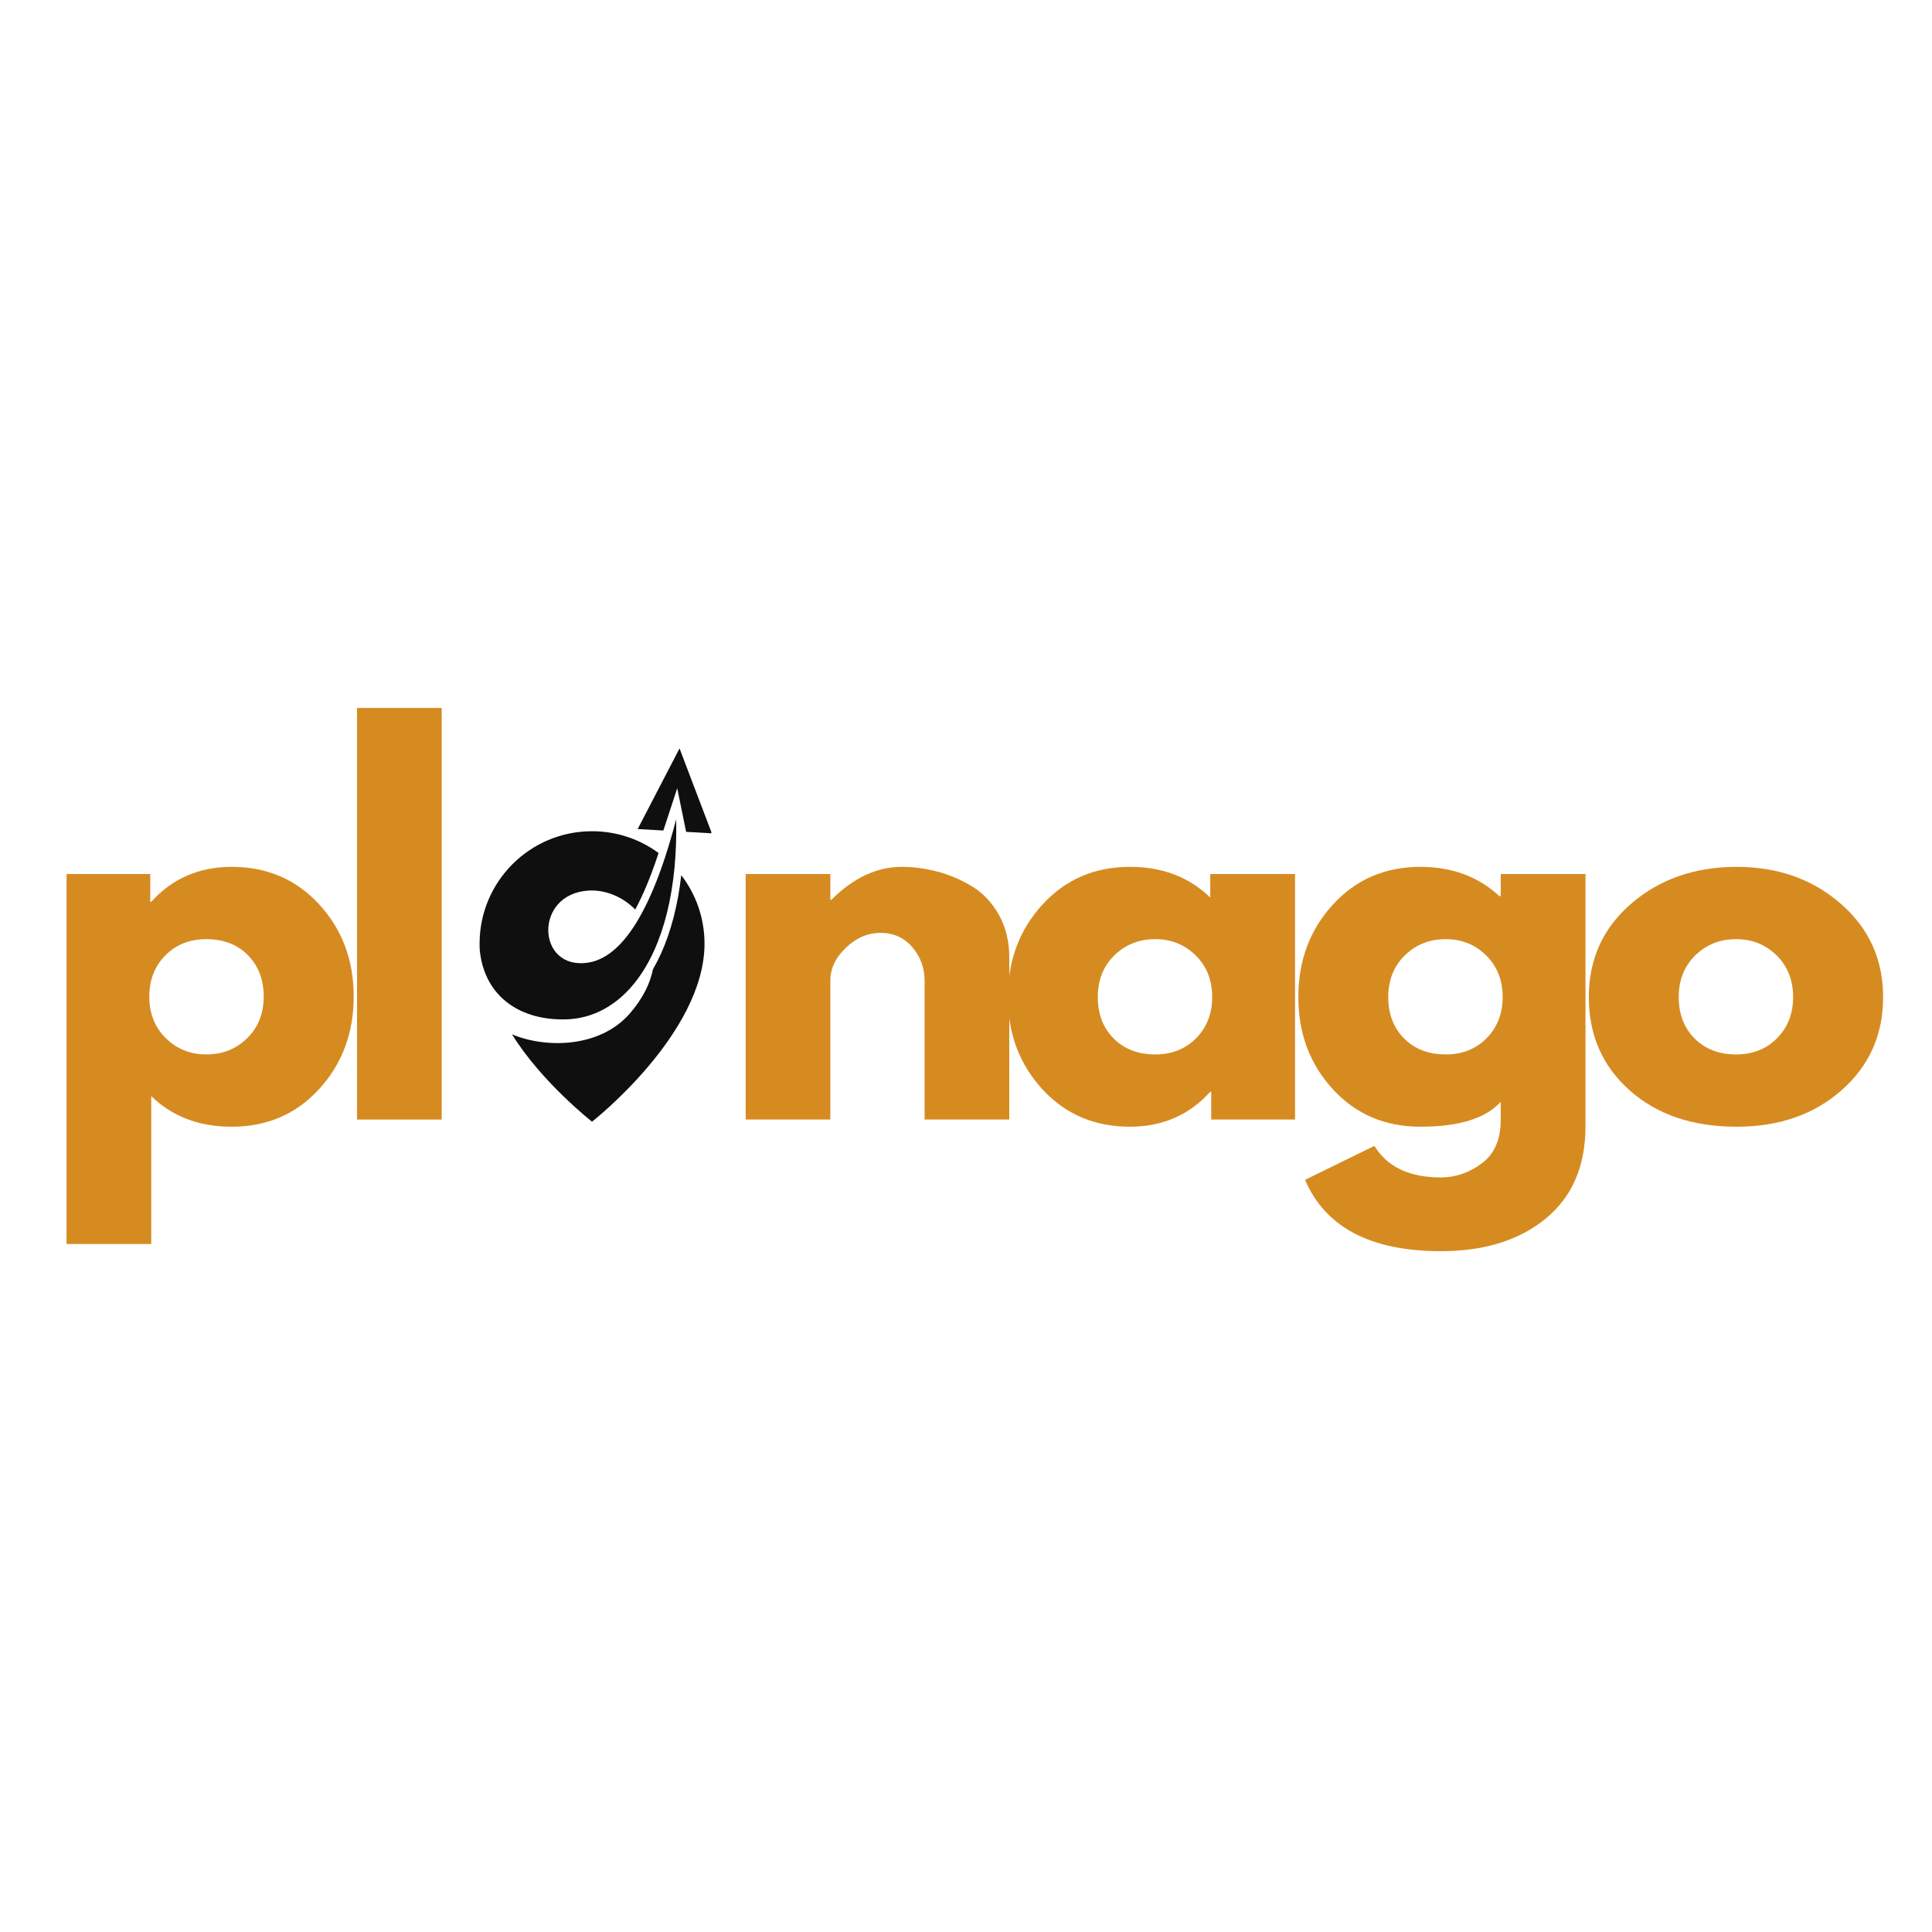
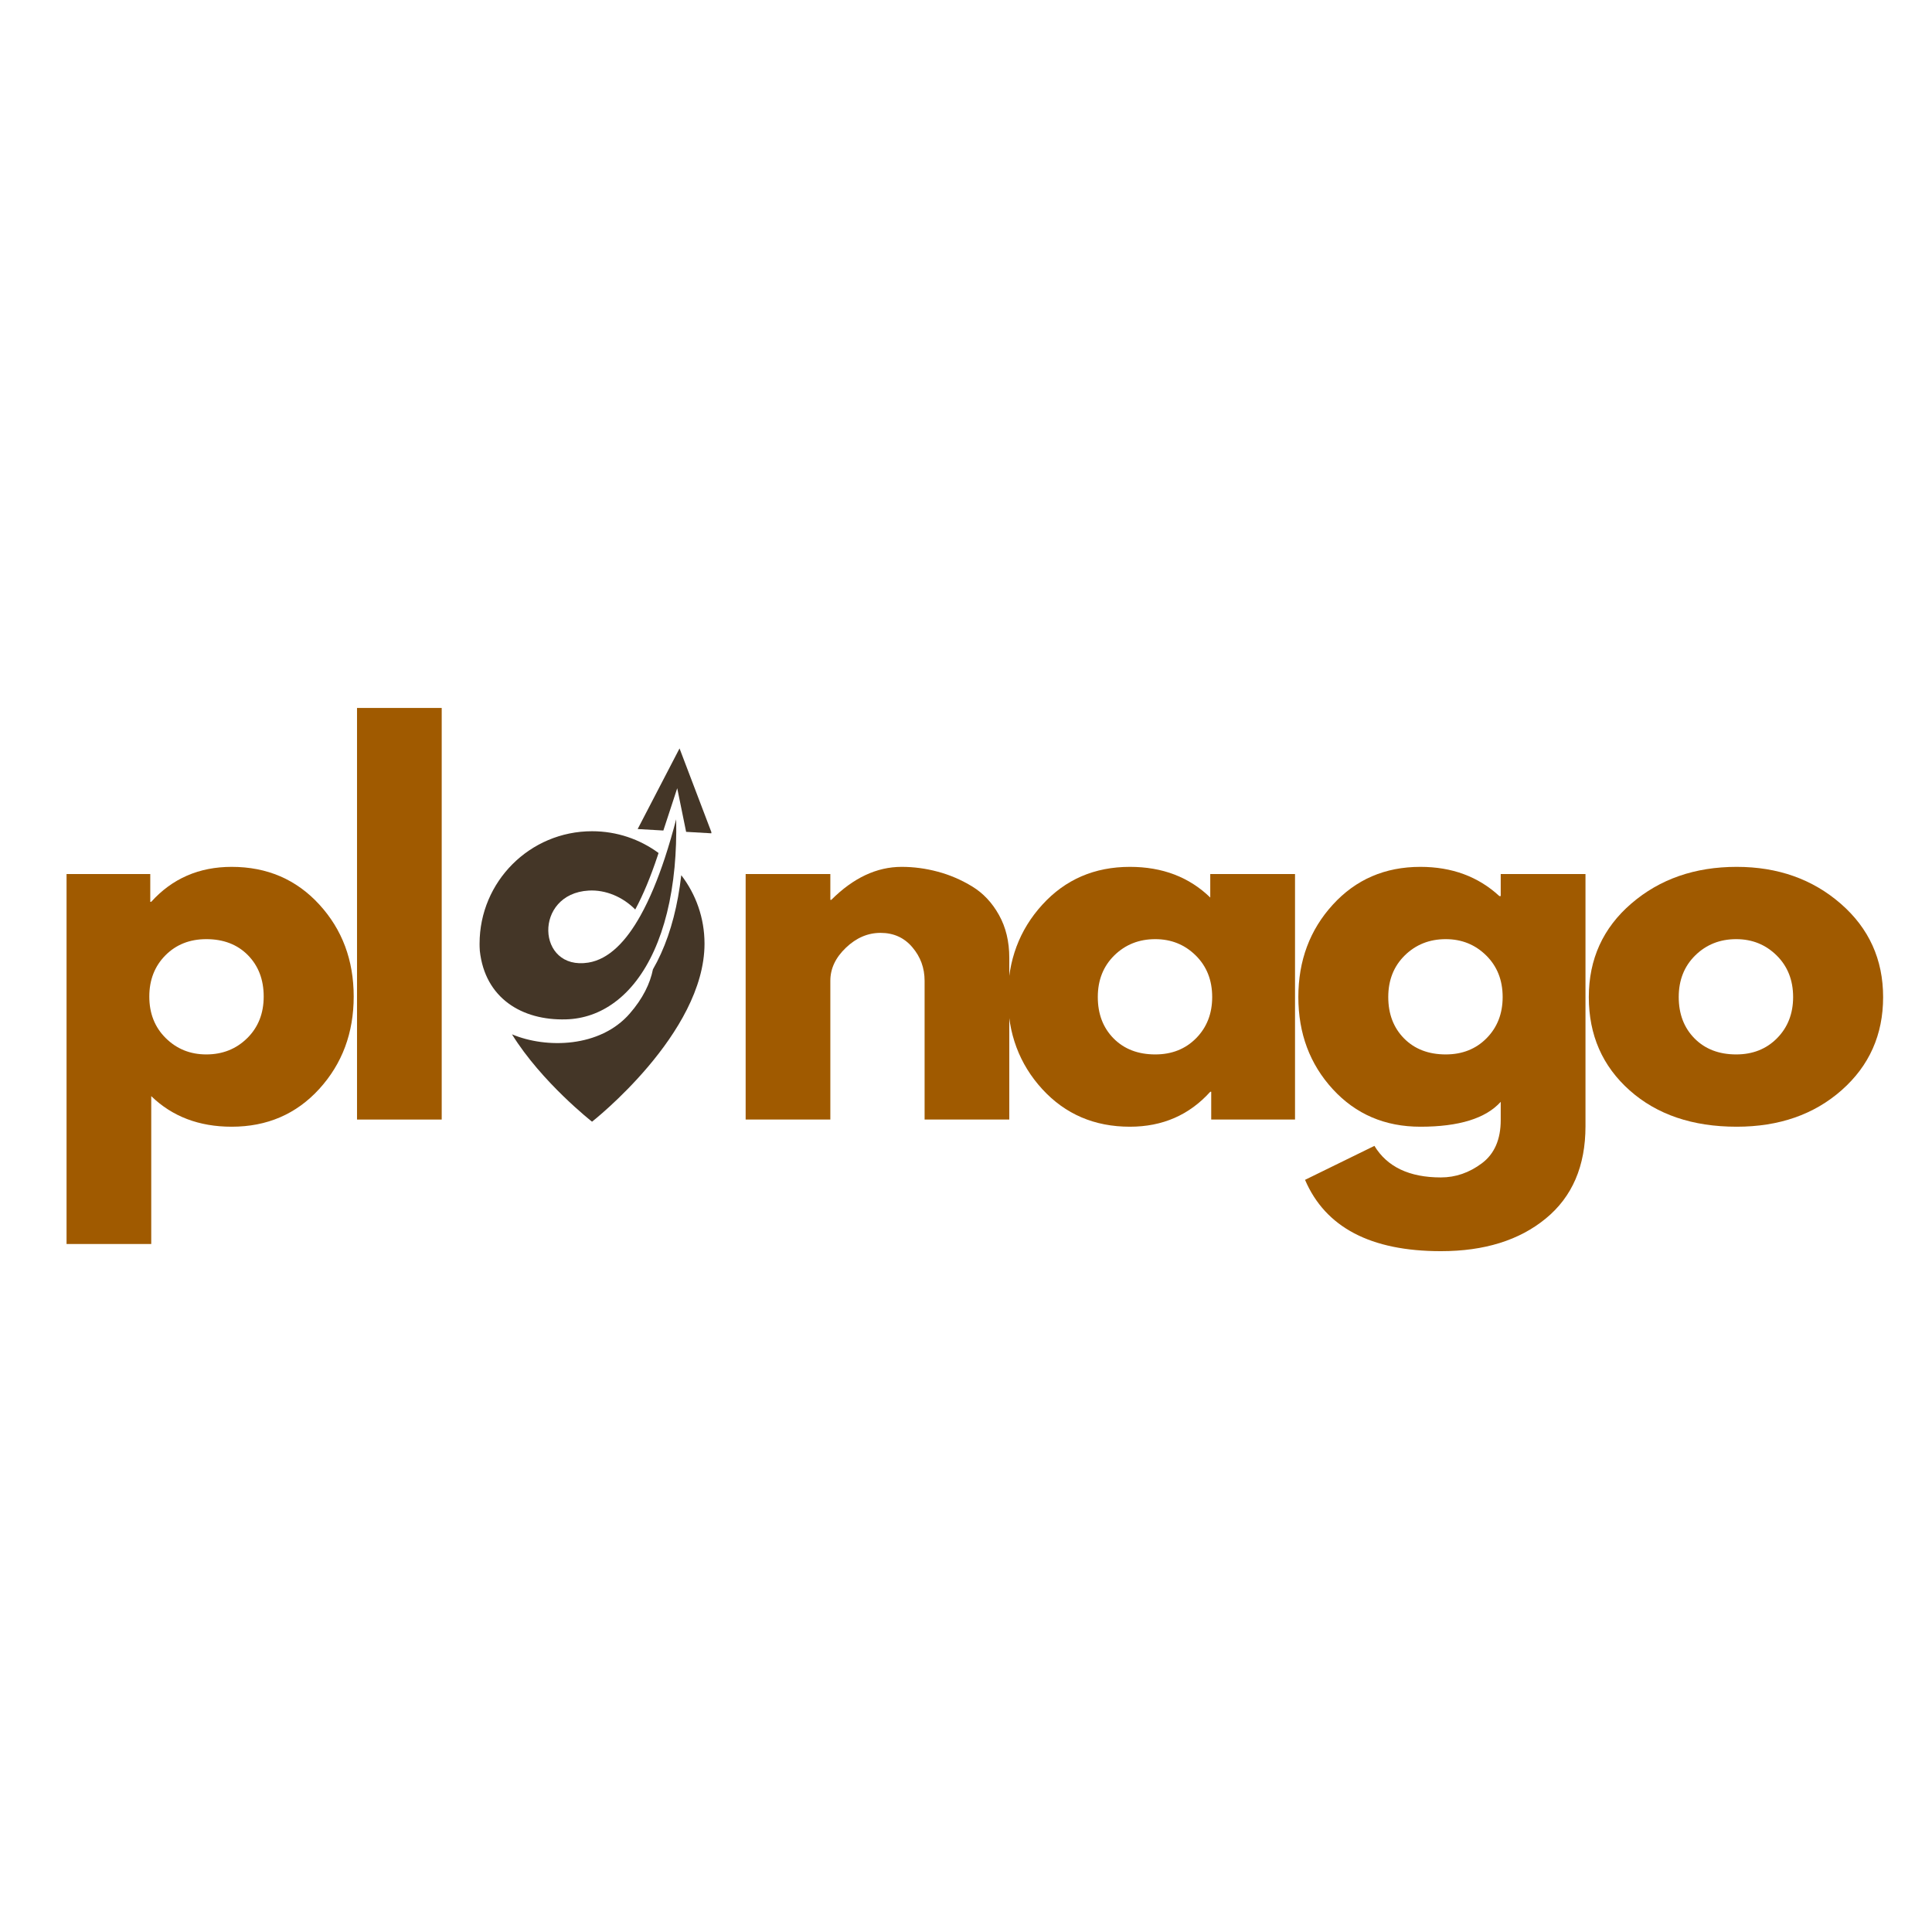
<svg xmlns="http://www.w3.org/2000/svg" width="500" zoomAndPan="magnify" viewBox="0 0 375 375" height="500" preserveAspectRatio="xMidYMid meet" version="1.0">
  <defs>
    <g />
-     <clipPath id="996b7974b9">
+     <clipPath id="d42090d955">
      <path d="M 93.074 159 L 132 159 L 132 198 L 93.074 198 Z M 93.074 159 " clip-rule="nonzero" />
    </clipPath>
-     <clipPath id="cb1f30c866">
+     <clipPath id="c4b066b5c8">
      <path d="M 123 145.266 L 138.074 145.266 L 138.074 162 L 123 162 Z M 123 145.266 " clip-rule="nonzero" />
    </clipPath>
  </defs>
-   <g fill="#d68b21" fill-opacity="1">
+   <g fill="#a05a00" fill-opacity="1">
    <g transform="translate(7.339499, 217.3042)">
      <g>
        <path d="M 54.625 -41.75 C 59.082 -36.895 61.312 -30.938 61.312 -23.875 C 61.312 -16.812 59.082 -10.832 54.625 -5.938 C 50.164 -1.051 44.5 1.391 37.625 1.391 C 31.301 1.391 26.098 -0.586 22.016 -4.547 L 22.016 24.156 L 5.578 24.156 L 5.578 -47.656 L 21.828 -47.656 L 21.828 -42.266 L 22.016 -42.266 C 26.098 -46.785 31.301 -49.047 37.625 -49.047 C 44.5 -49.047 50.164 -46.613 54.625 -41.75 Z M 40.641 -15.797 C 42.773 -17.898 43.844 -20.594 43.844 -23.875 C 43.844 -27.156 42.82 -29.832 40.781 -31.906 C 38.738 -33.977 36.047 -35.016 32.703 -35.016 C 29.484 -35.016 26.832 -33.961 24.75 -31.859 C 22.676 -29.754 21.641 -27.094 21.641 -23.875 C 21.641 -20.594 22.707 -17.898 24.844 -15.797 C 26.977 -13.691 29.598 -12.641 32.703 -12.641 C 35.859 -12.641 38.504 -13.691 40.641 -15.797 Z M 40.641 -15.797 " />
      </g>
    </g>
  </g>
-   <g fill="#d68b21" fill-opacity="1">
+   <g fill="#a05a00" fill-opacity="1">
    <g transform="translate(63.71879, 217.3042)">
      <g>
        <path d="M 5.578 0 L 5.578 -79.891 L 22.016 -79.891 L 22.016 0 Z M 5.578 0 " />
      </g>
    </g>
  </g>
-   <g fill="#d68b21" fill-opacity="1">
+   <g fill="#a05a00" fill-opacity="1">
    <g transform="translate(84.24965, 217.3042)">
      <g />
    </g>
  </g>
-   <g fill="#d68b21" fill-opacity="1">
+   <g fill="#a05a00" fill-opacity="1">
    <g transform="translate(102.547, 217.3042)">
      <g />
    </g>
  </g>
-   <g fill="#d68b21" fill-opacity="1">
+   <g fill="#a05a00" fill-opacity="1">
    <g transform="translate(120.8444, 217.3042)">
      <g />
    </g>
  </g>
-   <g fill="#d68b21" fill-opacity="1">
+   <g fill="#a05a00" fill-opacity="1">
    <g transform="translate(139.152, 217.3042)">
      <g>
        <path d="M 5.578 0 L 5.578 -47.656 L 22.016 -47.656 L 22.016 -42.641 L 22.203 -42.641 C 26.473 -46.91 31.023 -49.047 35.859 -49.047 C 38.211 -49.047 40.551 -48.734 42.875 -48.109 C 45.195 -47.492 47.426 -46.535 49.562 -45.234 C 51.695 -43.93 53.426 -42.086 54.75 -39.703 C 56.082 -37.328 56.75 -34.555 56.75 -31.391 L 56.75 0 L 40.312 0 L 40.312 -26.938 C 40.312 -29.414 39.52 -31.582 37.938 -33.438 C 36.363 -35.301 34.305 -36.234 31.766 -36.234 C 29.285 -36.234 27.039 -35.27 25.031 -33.344 C 23.02 -31.426 22.016 -29.289 22.016 -26.938 L 22.016 0 Z M 5.578 0 " />
      </g>
    </g>
  </g>
-   <g fill="#d68b21" fill-opacity="1">
+   <g fill="#a05a00" fill-opacity="1">
    <g transform="translate(193.4879, 217.3042)">
      <g>
        <path d="M 8.828 -5.891 C 4.367 -10.754 2.141 -16.719 2.141 -23.781 C 2.141 -30.844 4.367 -36.816 8.828 -41.703 C 13.285 -46.598 18.953 -49.047 25.828 -49.047 C 32.141 -49.047 37.336 -47.062 41.422 -43.094 L 41.422 -47.656 L 57.875 -47.656 L 57.875 0 L 41.609 0 L 41.609 -5.391 L 41.422 -5.391 C 37.336 -0.867 32.141 1.391 25.828 1.391 C 18.953 1.391 13.285 -1.035 8.828 -5.891 Z M 22.797 -31.859 C 20.66 -29.754 19.594 -27.062 19.594 -23.781 C 19.594 -20.5 20.613 -17.82 22.656 -15.75 C 24.707 -13.676 27.406 -12.641 30.75 -12.641 C 33.969 -12.641 36.613 -13.691 38.688 -15.797 C 40.758 -17.898 41.797 -20.562 41.797 -23.781 C 41.797 -27.062 40.727 -29.754 38.594 -31.859 C 36.457 -33.961 33.844 -35.016 30.75 -35.016 C 27.594 -35.016 24.941 -33.961 22.797 -31.859 Z M 22.797 -31.859 " />
      </g>
    </g>
  </g>
-   <g fill="#d68b21" fill-opacity="1">
+   <g fill="#a05a00" fill-opacity="1">
    <g transform="translate(249.8672, 217.3042)">
      <g>
        <path d="M 3.438 11.703 L 16.906 5.109 C 19.383 9.191 23.688 11.234 29.812 11.234 C 32.664 11.234 35.312 10.32 37.75 8.5 C 40.195 6.676 41.422 3.875 41.422 0.094 L 41.422 -3.438 C 38.516 -0.219 33.316 1.391 25.828 1.391 C 18.953 1.391 13.285 -1.035 8.828 -5.891 C 4.367 -10.754 2.141 -16.719 2.141 -23.781 C 2.141 -30.844 4.367 -36.816 8.828 -41.703 C 13.285 -46.598 18.953 -49.047 25.828 -49.047 C 31.953 -49.047 37.062 -47.156 41.156 -43.375 L 41.422 -43.375 L 41.422 -47.656 L 57.875 -47.656 L 57.875 1.297 C 57.875 9.035 55.301 15.008 50.156 19.219 C 45.02 23.438 38.238 25.547 29.812 25.547 C 16.188 25.547 7.395 20.93 3.438 11.703 Z M 22.797 -31.859 C 20.66 -29.754 19.594 -27.062 19.594 -23.781 C 19.594 -20.5 20.613 -17.82 22.656 -15.75 C 24.707 -13.676 27.406 -12.641 30.75 -12.641 C 33.969 -12.641 36.613 -13.691 38.688 -15.797 C 40.758 -17.898 41.797 -20.562 41.797 -23.781 C 41.797 -27.062 40.727 -29.754 38.594 -31.859 C 36.457 -33.961 33.844 -35.016 30.75 -35.016 C 27.594 -35.016 24.941 -33.961 22.797 -31.859 Z M 22.797 -31.859 " />
      </g>
    </g>
  </g>
-   <g fill="#d68b21" fill-opacity="1">
+   <g fill="#a05a00" fill-opacity="1">
    <g transform="translate(306.2465, 217.3042)">
      <g>
        <path d="M 10.078 -5.656 C 4.785 -10.363 2.141 -16.398 2.141 -23.766 C 2.141 -31.141 4.895 -37.195 10.406 -41.938 C 15.914 -46.676 22.727 -49.047 30.844 -49.047 C 38.832 -49.047 45.566 -46.66 51.047 -41.891 C 56.523 -37.117 59.266 -31.078 59.266 -23.766 C 59.266 -16.461 56.582 -10.441 51.219 -5.703 C 45.863 -0.973 39.07 1.391 30.844 1.391 C 22.289 1.391 15.367 -0.957 10.078 -5.656 Z M 22.797 -31.859 C 20.66 -29.754 19.594 -27.062 19.594 -23.781 C 19.594 -20.5 20.613 -17.82 22.656 -15.75 C 24.707 -13.676 27.406 -12.641 30.75 -12.641 C 33.969 -12.641 36.613 -13.691 38.688 -15.797 C 40.758 -17.898 41.797 -20.562 41.797 -23.781 C 41.797 -27.062 40.727 -29.754 38.594 -31.859 C 36.457 -33.961 33.844 -35.016 30.75 -35.016 C 27.594 -35.016 24.941 -33.961 22.797 -31.859 Z M 22.797 -31.859 " />
      </g>
    </g>
  </g>
-   <path fill="#0f0f0f" d="M 128.289 185.109 C 127.805 186.18 127.289 187.191 126.734 188.148 C 126.191 190.891 124.781 193.809 122.227 196.738 C 116.48 203.34 106.062 203.566 99.375 200.762 C 105.156 210.082 114.914 217.719 114.914 217.719 C 114.914 217.719 136.746 200.633 136.746 183.168 C 136.746 178.164 135.062 173.555 132.234 169.875 C 131.57 175.676 130.246 180.797 128.289 185.109 Z M 128.289 185.109 " fill-opacity="1" fill-rule="nonzero" />
-   <g clip-path="url(#996b7974b9)">
-     <path fill="#0f0f0f" d="M 109.848 197.859 C 113.281 197.766 116.492 196.637 119.324 194.531 C 120.844 193.41 122.254 192.008 123.535 190.332 C 124.812 188.66 125.965 186.715 126.961 184.508 C 128.945 180.129 130.328 174.711 130.93 168.332 C 131.199 165.43 131.312 162.324 131.246 159.027 C 130.582 161.566 129.848 164.094 129.047 166.527 C 127.688 170.633 126.125 174.48 124.324 177.703 C 121.543 182.699 118.199 186.195 114.203 186.84 C 104.129 188.453 103.508 173.461 114.27 172.859 C 117.562 172.676 120.879 174.086 123.301 176.535 C 124.832 173.699 126.297 170.184 127.66 166.07 C 127.715 165.902 127.77 165.734 127.824 165.566 C 124.211 162.906 119.746 161.34 114.914 161.34 C 102.855 161.34 93.086 171.113 93.086 183.168 C 93.086 183.324 93.086 184.133 93.133 184.562 C 94.137 193.738 101.305 198.102 109.848 197.859 Z M 109.848 197.859 " fill-opacity="1" fill-rule="nonzero" />
+   <path fill="#443627" d="M 128.289 185.109 C 127.805 186.18 127.289 187.191 126.734 188.148 C 126.191 190.891 124.781 193.809 122.227 196.738 C 116.48 203.34 106.062 203.566 99.375 200.762 C 105.156 210.082 114.914 217.719 114.914 217.719 C 114.914 217.719 136.746 200.633 136.746 183.168 C 136.746 178.164 135.062 173.555 132.234 169.875 C 131.57 175.676 130.246 180.797 128.289 185.109 Z M 128.289 185.109 " fill-opacity="1" fill-rule="nonzero" />
+   <g clip-path="url(#d42090d955)">
+     <path fill="#443627" d="M 109.848 197.859 C 113.281 197.766 116.492 196.637 119.324 194.531 C 120.844 193.41 122.254 192.008 123.535 190.332 C 124.812 188.66 125.965 186.715 126.961 184.508 C 128.945 180.129 130.328 174.711 130.93 168.332 C 131.199 165.43 131.312 162.324 131.246 159.027 C 130.582 161.566 129.848 164.094 129.047 166.527 C 127.688 170.633 126.125 174.48 124.324 177.703 C 121.543 182.699 118.199 186.195 114.203 186.84 C 104.129 188.453 103.508 173.461 114.27 172.859 C 117.562 172.676 120.879 174.086 123.301 176.535 C 124.832 173.699 126.297 170.184 127.66 166.07 C 127.715 165.902 127.77 165.734 127.824 165.566 C 124.211 162.906 119.746 161.34 114.914 161.34 C 102.855 161.34 93.086 171.113 93.086 183.168 C 93.086 183.324 93.086 184.133 93.133 184.562 C 94.137 193.738 101.305 198.102 109.848 197.859 Z M 109.848 197.859 " fill-opacity="1" fill-rule="nonzero" />
  </g>
-   <g clip-path="url(#cb1f30c866)">
-     <path fill="#0f0f0f" d="M 131.449 152.992 L 133.176 161.461 L 138.168 161.75 L 131.898 145.266 L 123.77 160.918 L 128.758 161.203 Z M 131.449 152.992 " fill-opacity="1" fill-rule="nonzero" />
+   <g clip-path="url(#c4b066b5c8)">
+     <path fill="#443627" d="M 131.449 152.992 L 133.176 161.461 L 138.168 161.75 L 131.898 145.266 L 123.77 160.918 L 128.758 161.203 Z M 131.449 152.992 " fill-opacity="1" fill-rule="nonzero" />
  </g>
</svg>
